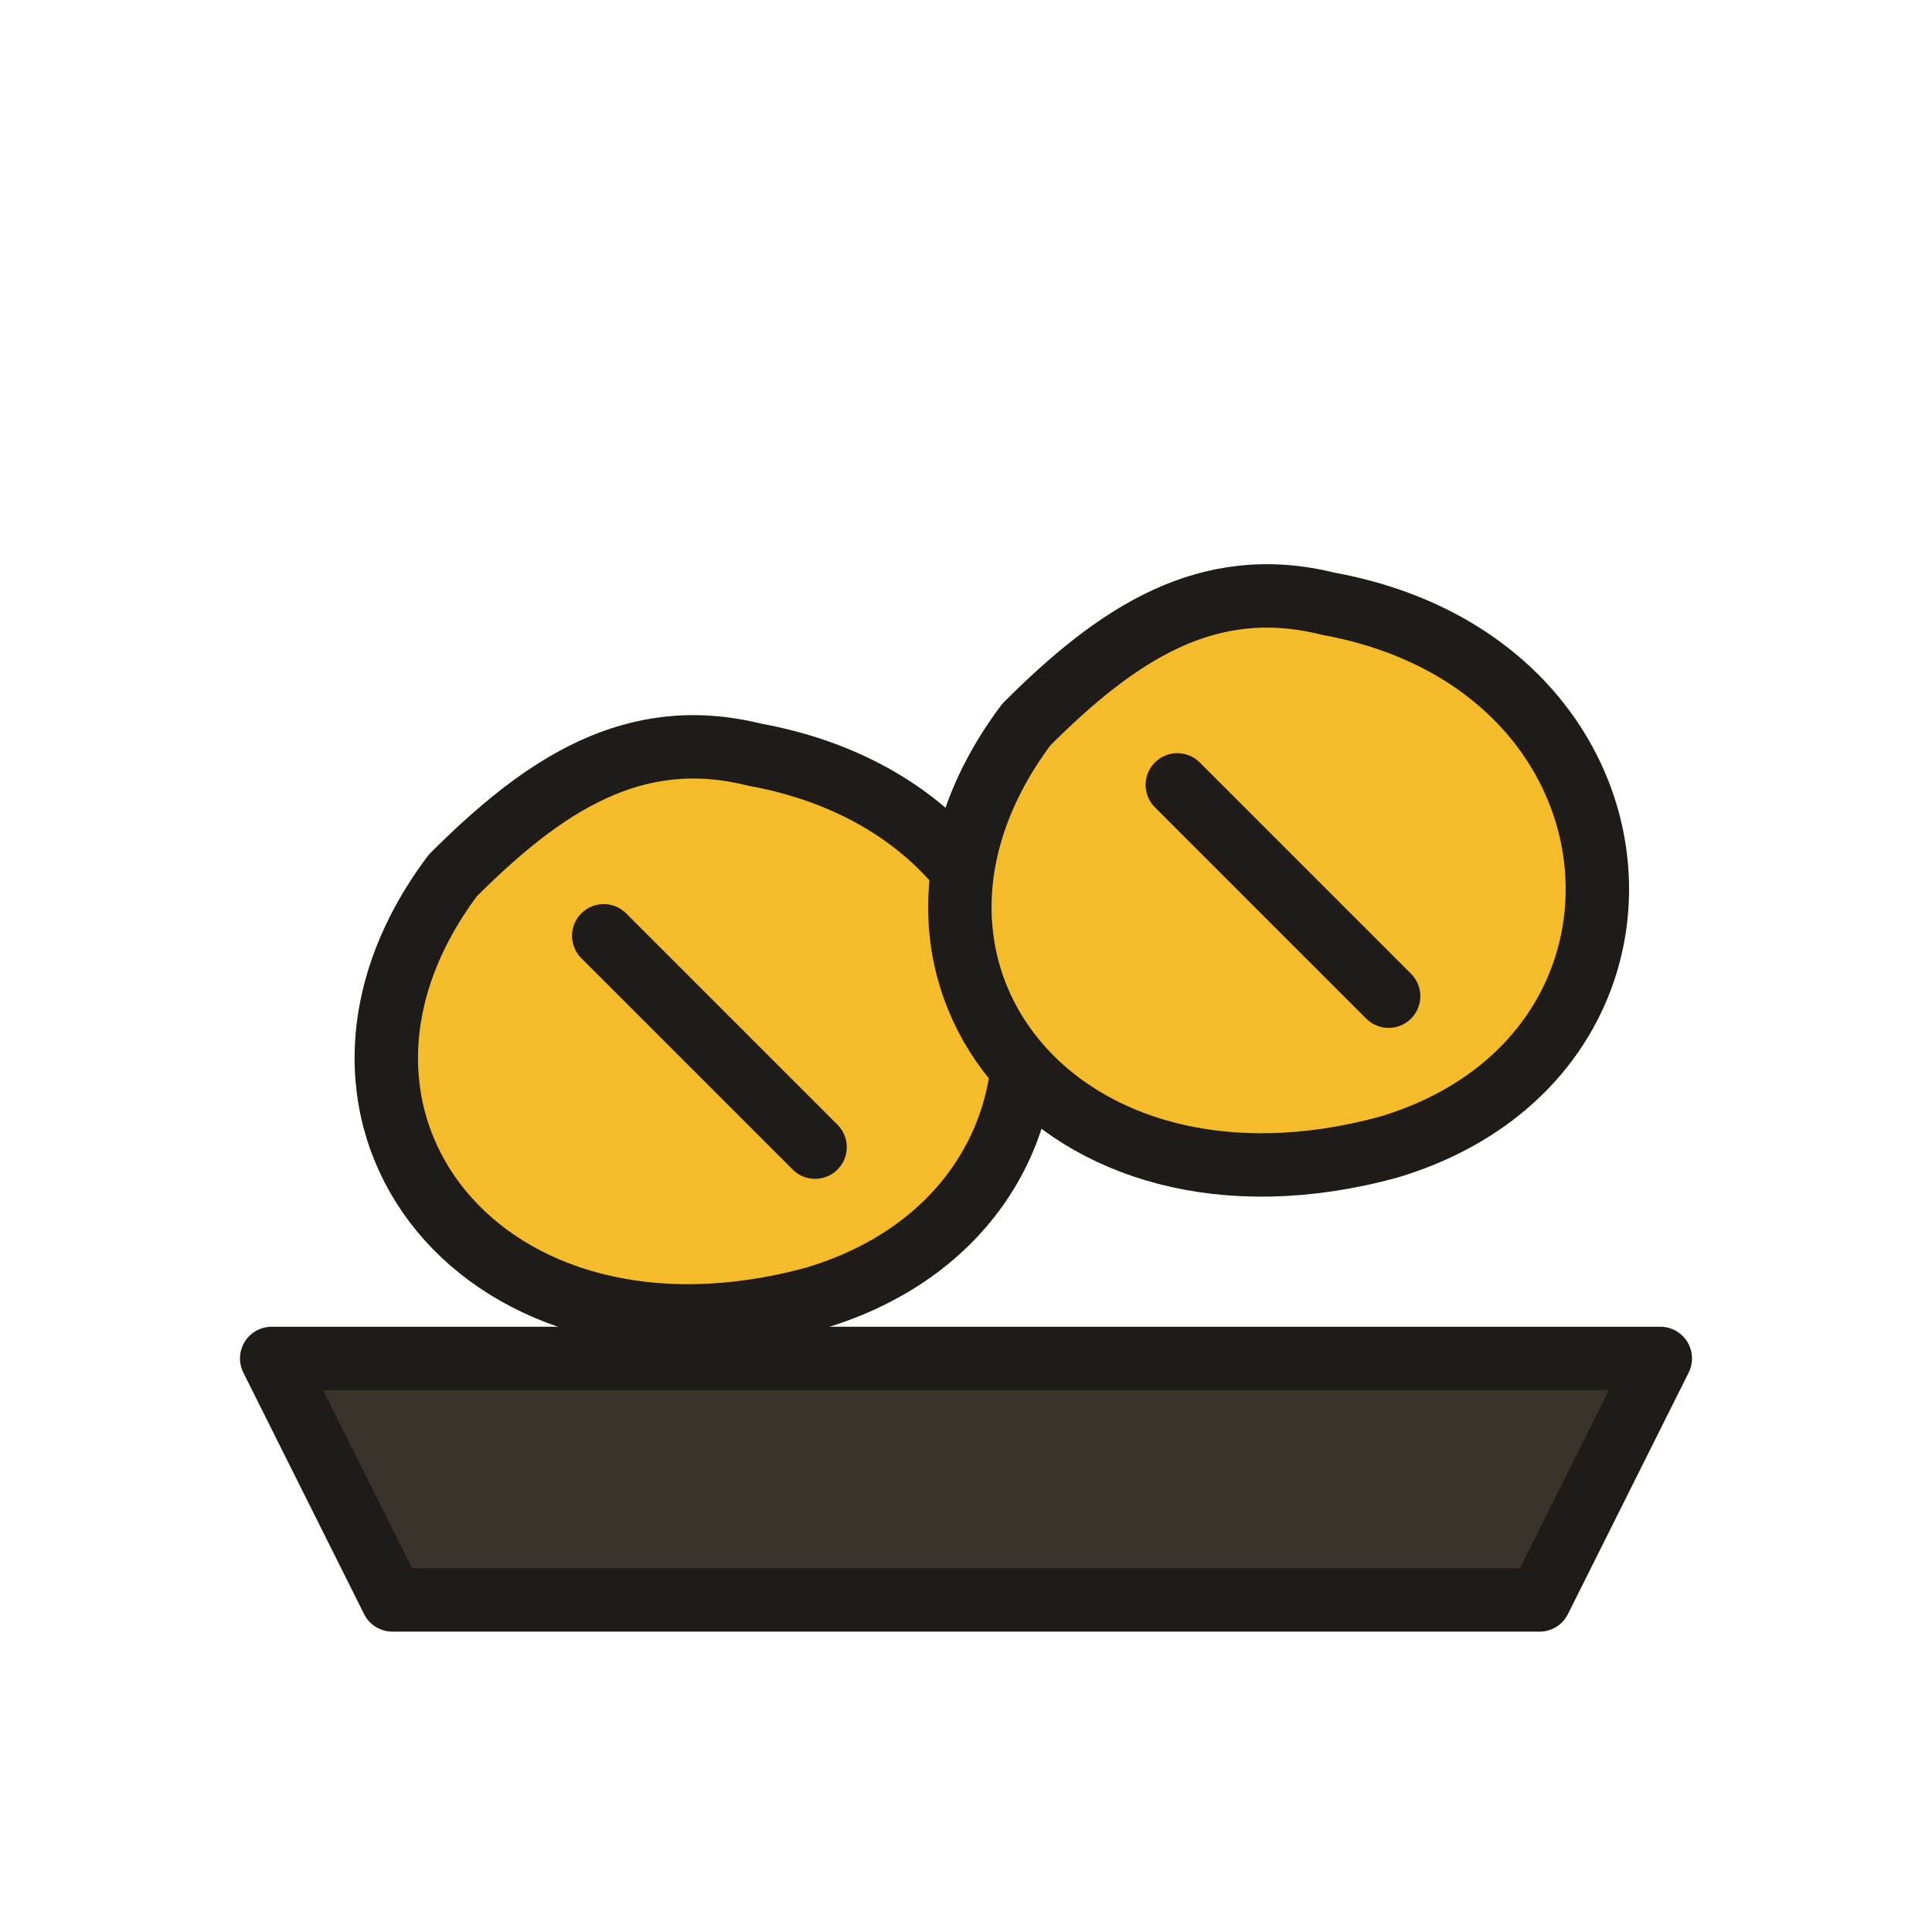
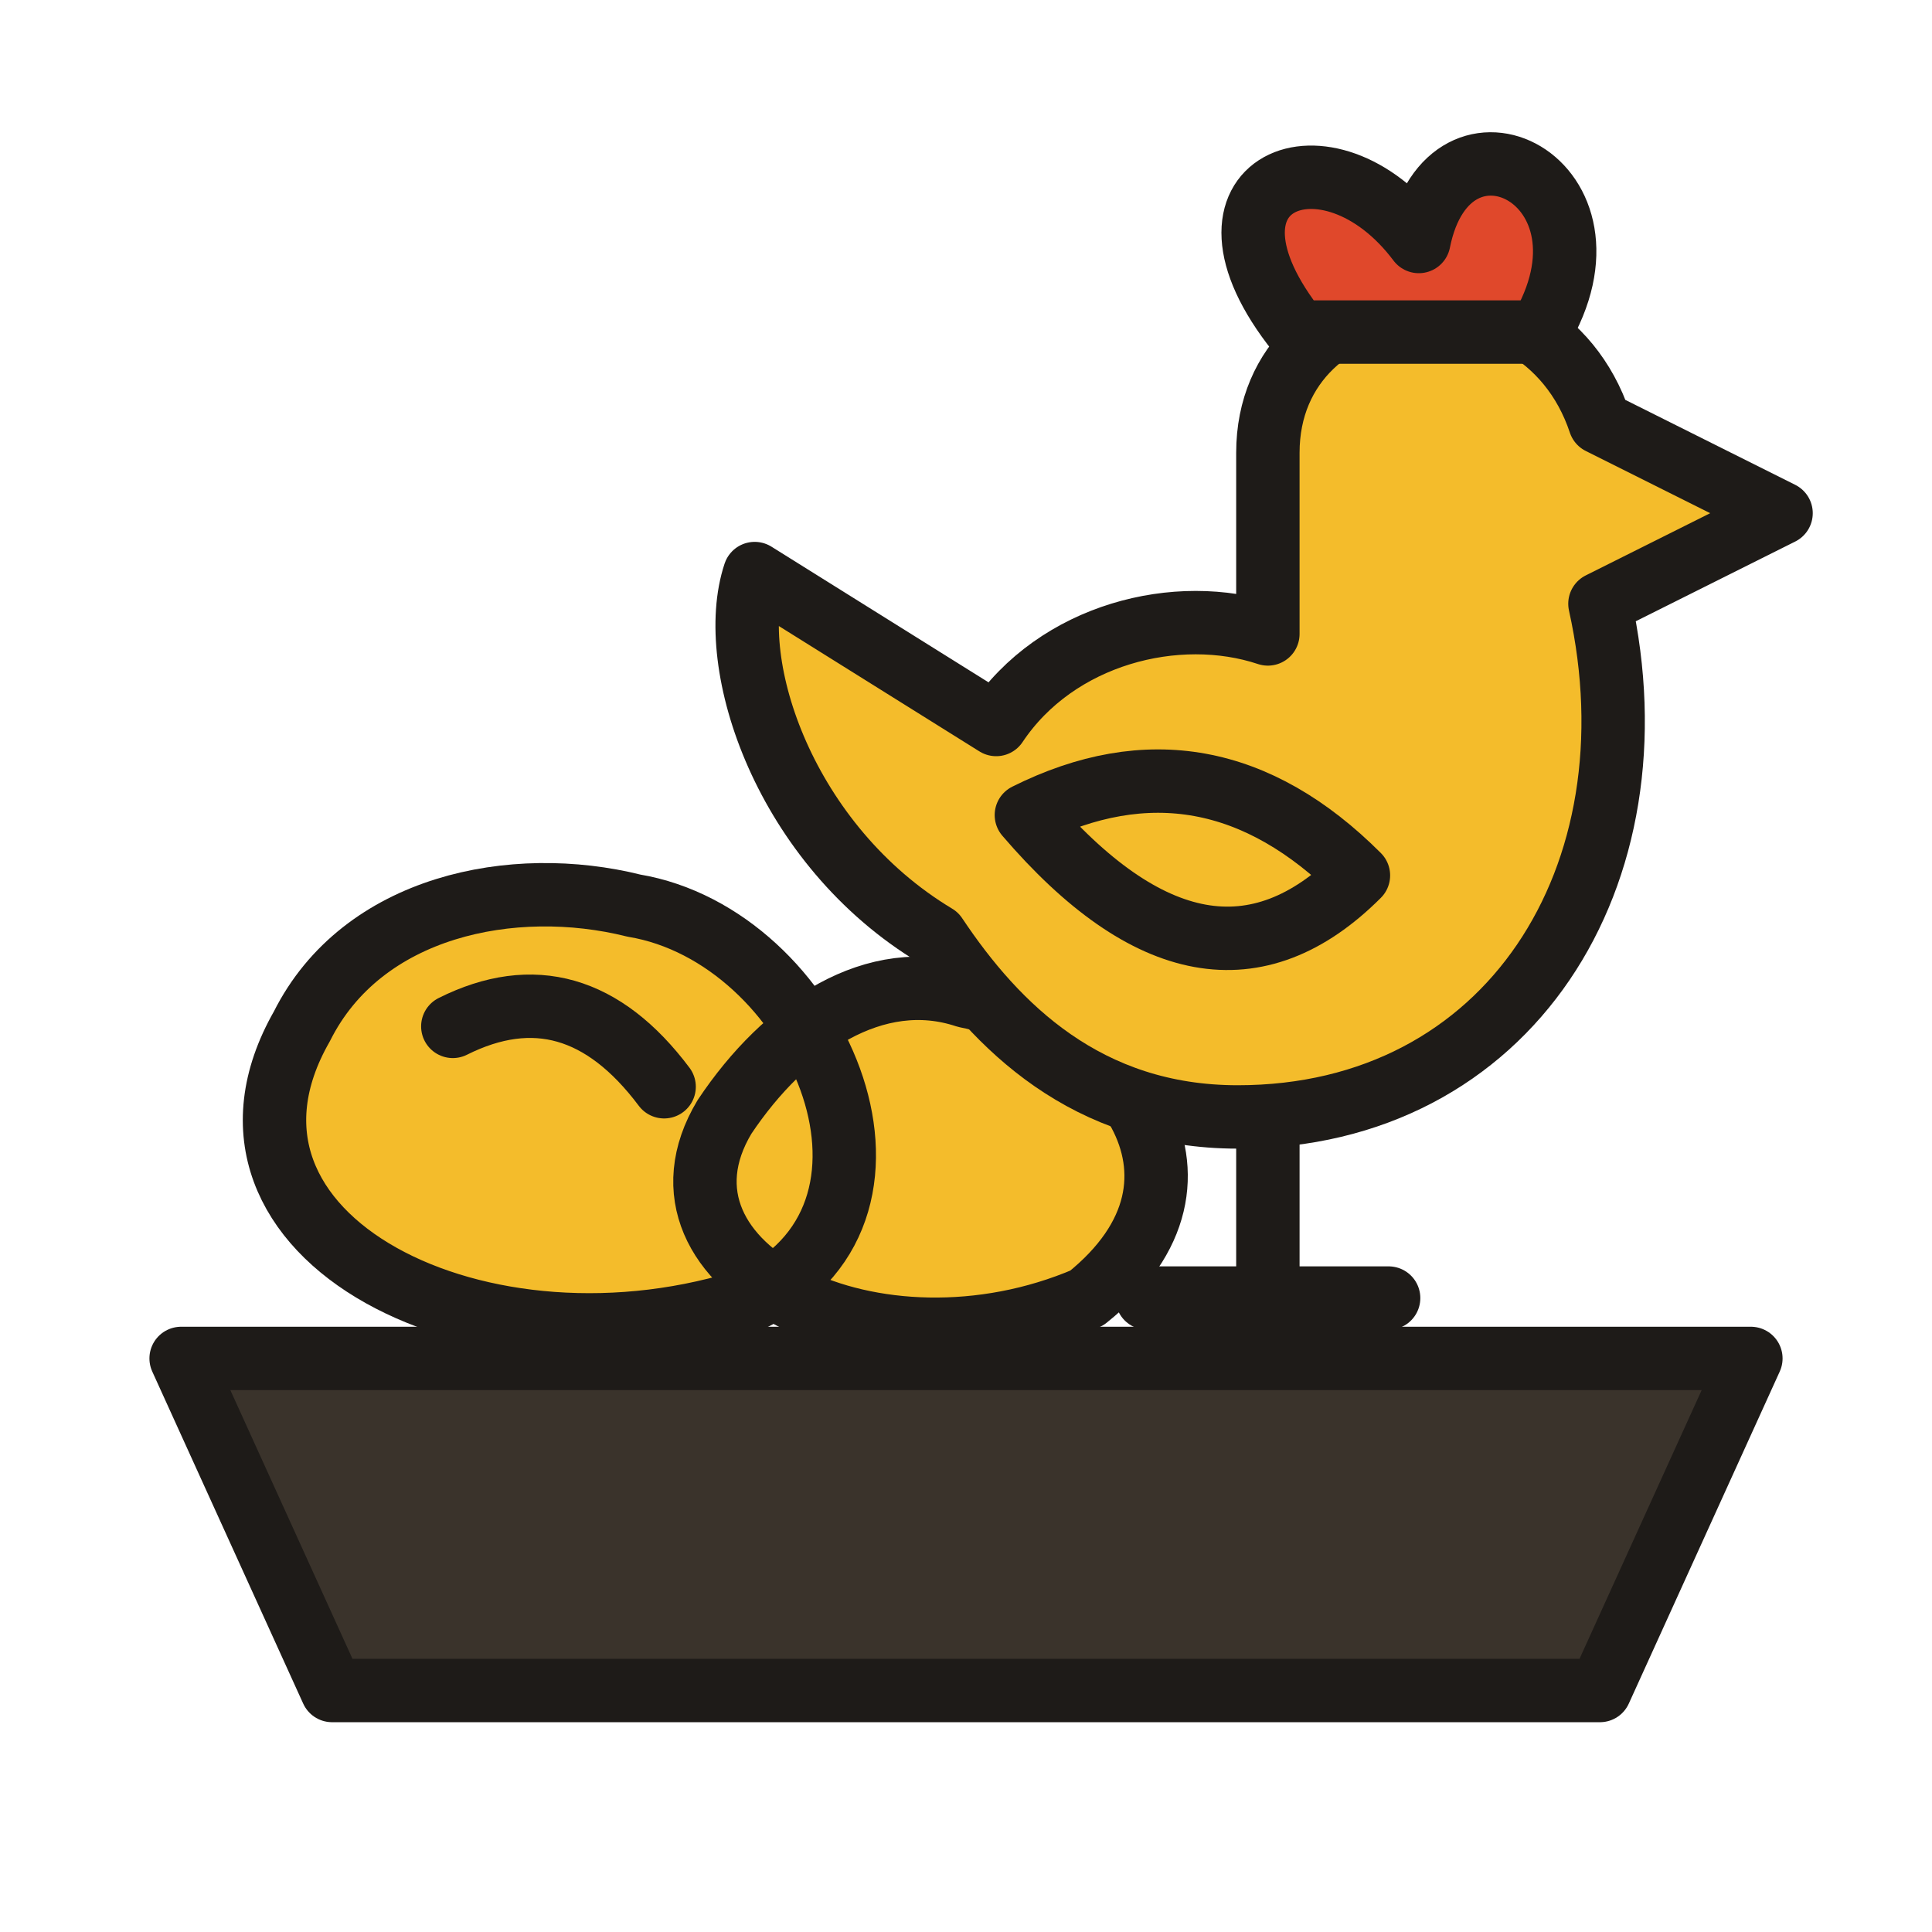
<svg xmlns="http://www.w3.org/2000/svg" viewBox="0 0 64 64">
  <g stroke="#1E1B18" stroke-width="2.1" stroke-linecap="round" stroke-linejoin="round">
-     <path d="M9 45h46l-4 8H13z" fill="#3A332B" />
-     <path d="M15 29c-6 8 1 17 12 14 10-3 9-16-2-18-4-1-7 1-10 4z" fill="#F4BC2B" />
-     <path d="M34 24c-6 8 1 17 12 14 10-3 9-16-2-18-4-1-7 1-10 4z" fill="#F4BC2B" />
-     <path d="M20 31l7 7M39 26l7 7" fill="none" />
+     <path d="M6 45H58L53 56H11Z" fill="#3A332B" />
+     <path d="M10 34C6 41 16 46 25 43C31 40 27 31 21 30C17 29 12 30 10 34ZM24 37C21 42 29 46 36 43C41 39 37 34 32 33C29 32 26 34 24 37Z" fill="#F4BC2B" />
+     <path d="M31 31C26 28 24 22 25 19L33 24C35 21 39 20 42 21V15C42 9 51 8 53 14L59 17L53 20C55 29 50 37 41 37C36 37 33 34 31 31Z" fill="#F4BC2B" />
+     <path d="M43 11C39 6 44 4 47 8C48 3 54 6 51 11Z" fill="#E0482B" />
+     <path d="M34 27Q40 24 45 29Q40 34 34 27M42 37V43M38 43H46M15 34Q19 32 22 36" fill="none" />
  </g>
</svg>
